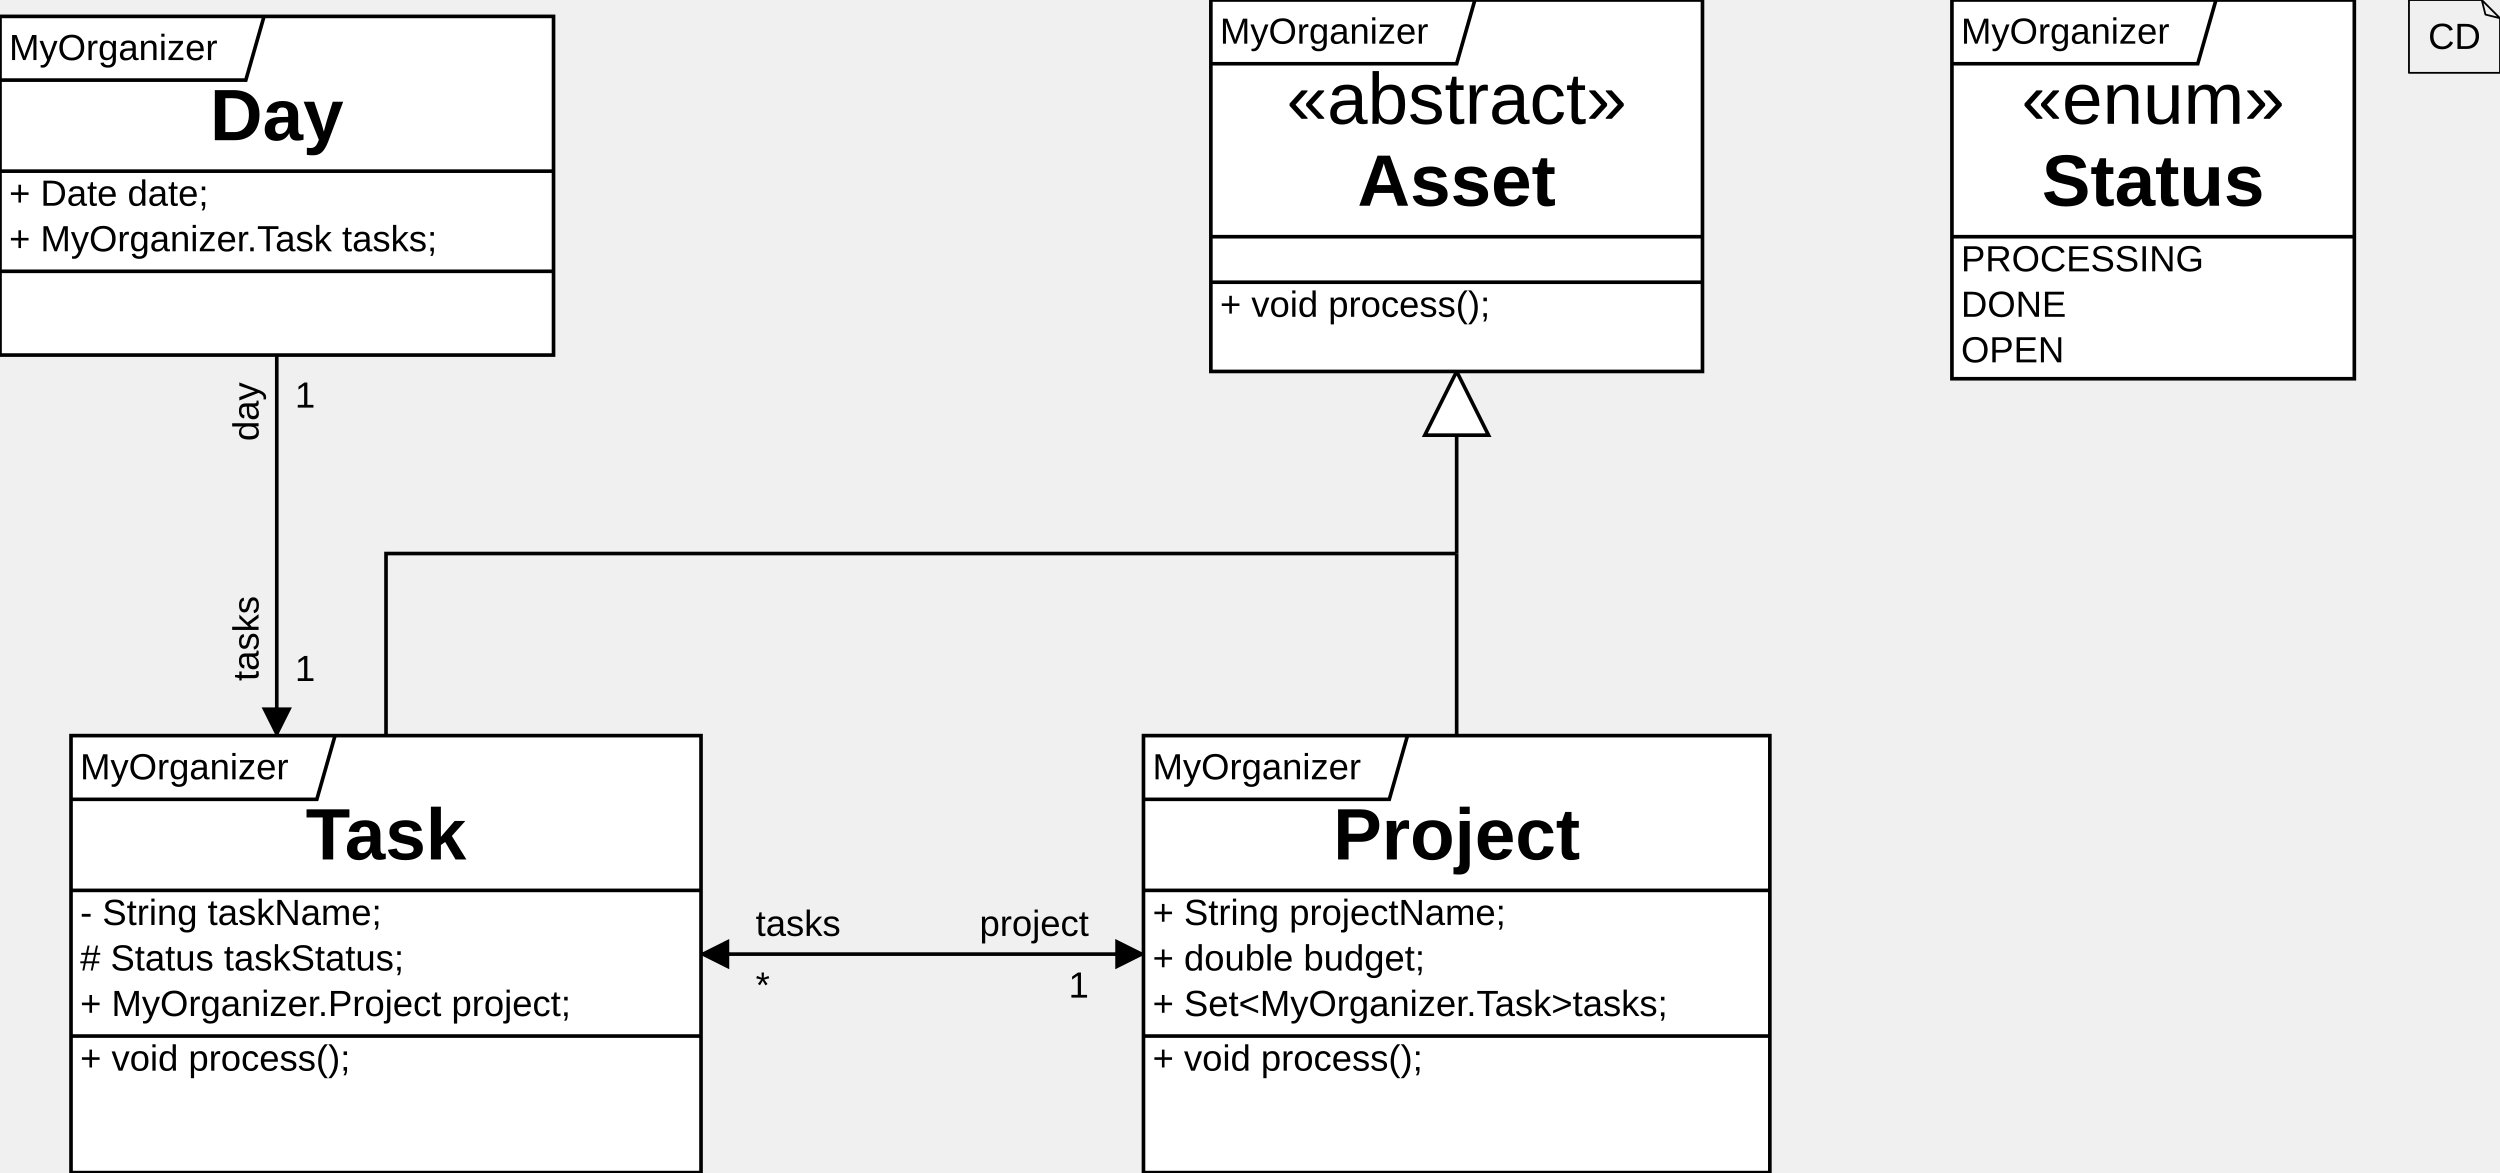
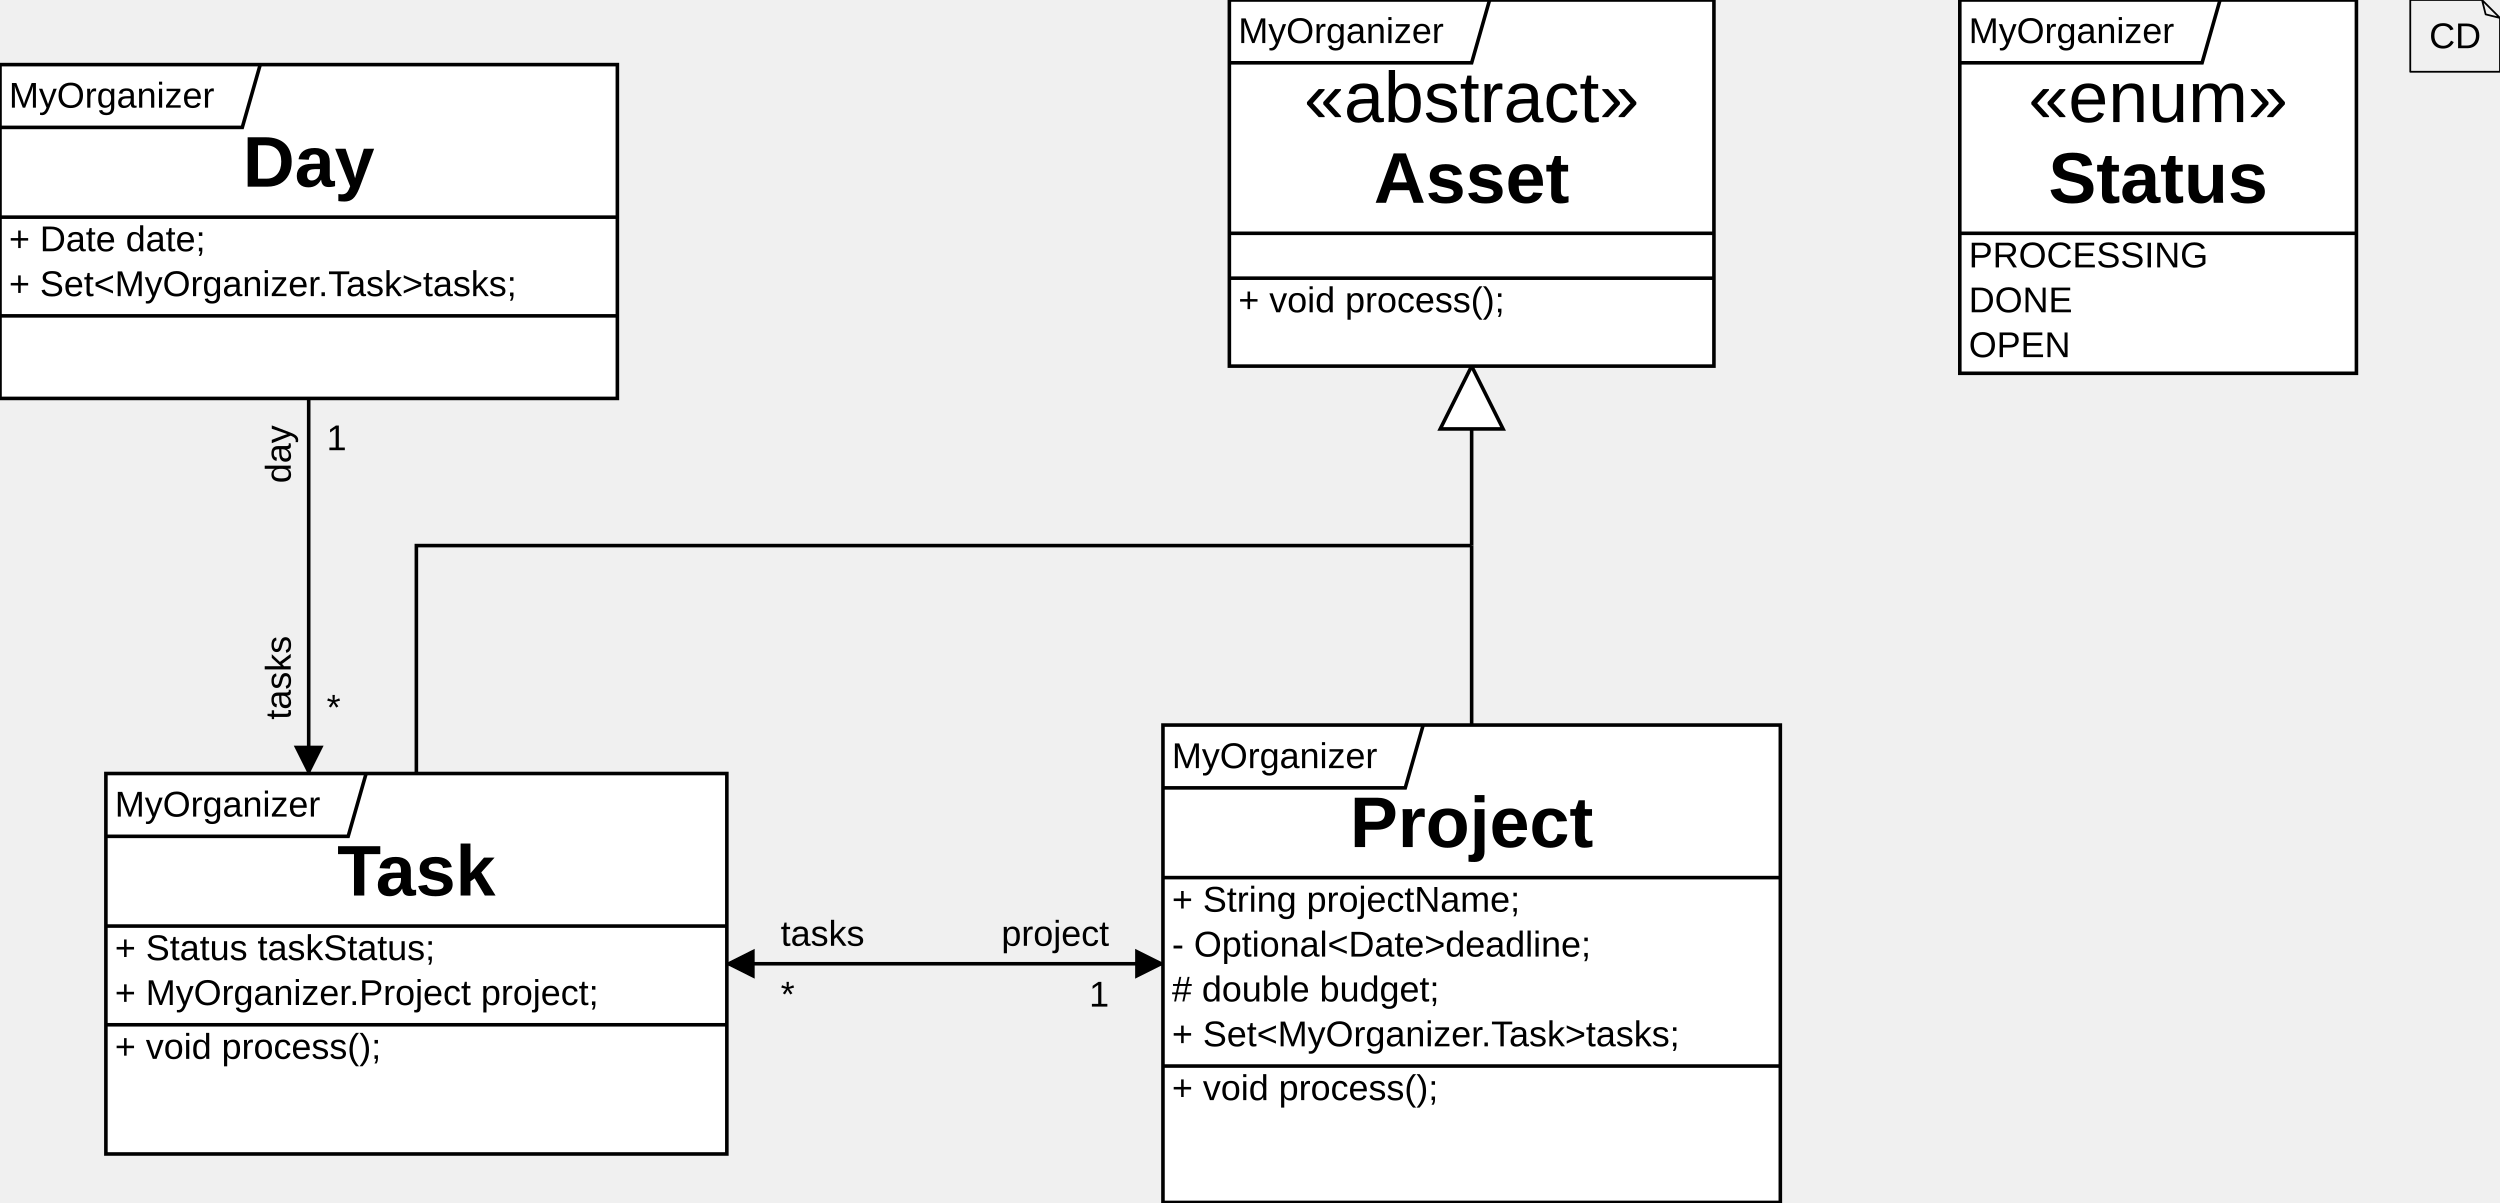
- <svg xmlns="http://www.w3.org/2000/svg" viewBox="0 0 1373.0 644.0">
-   <g>
-     <g>
-       <path class="edgeUnselected" d="M 800.00, 304.00 L 800.00, 204.00 " />
-       <text class="edgeUnselected" fill="black" font-family="Arial" font-size="20.0px" text-anchor="middle" transform="rotate(-90.0 790.0 254.0)" x="790.0" y="254.0" />
-     </g>
-     <path class="arrowInheritanceUnselected" d="M 800.00, 204.00 L 765.00, 186.50 L 765.00, 221.50 Z " transform="rotate(270 800.0 204.0)" />
-     <g>
-       <g>
-         <path class="edgeUnselected" d="M 212.00, 404.00 L 212.00, 304.00 L 800.00, 304.00 " />
-         <text class="edgeUnselected" fill="black" font-family="Arial" font-size="20.0px" text-anchor="middle" transform="rotate(-90.0 202.0 354.0)" x="202.0" y="354.0" />
-       </g>
-     </g>
-     <g>
-       <g>
-         <path class="edgeUnselected" d="M 800.00, 404.00 L 800.00, 304.00 " />
-         <text class="edgeUnselected" fill="black" font-family="Arial" font-size="20.0px" text-anchor="middle" transform="rotate(-90.0 790.0 354.0)" x="790.0" y="354.0" />
-       </g>
-     </g>
-   </g>
-   <g>
-     <g>
-       <path class="edgeUnselected" d="M 152.00, 195.00 L 152.00, 404.00 " />
-       <text class="edgeUnselected" fill="black" font-family="Arial" font-size="20.0px" text-anchor="middle" transform="rotate(-90.0 142.0 299.5)" x="142.0" y="299.5" />
-     </g>
-     <g>
-       <g>
-         <path class="arrowUnselected" d="M 152.00, 195.00 L 137.00, 187.50 L 137.00, 202.50 Z " fill-opacity="0" stroke-opacity="0" transform="rotate(270 152.0 195.0)" />
-       </g>
-       <text class="edgeUnselected" dominant-baseline="baseline" fill="black" fill-opacity="1" font-family="Arial" font-size="20.0px" id="rotated-text-association-source" text-anchor="end" transform="rotate(-90 142.0 210.0)" x="142.0" y="210.0">day</text>
-       <text class="edgeUnselected" dominant-baseline="hanging" fill="black" fill-opacity="1" font-family="Arial" font-size="20.0px" id="non-rotated-text-association-source" text-anchor="start" x="162.0" y="210.0">1</text>
-     </g>
-     <g>
-       <g>
-         <path class="arrowUnselected" d="M 152.00, 195.00 L 129.50, 180.00 L 107.00, 195.00 L 129.50, 210.00 Z " fill-opacity="0" stroke-opacity="0" transform="rotate(270 152.0 195.0)" />
-         <g>
-           <path class="arrowUnselected" d="M 152.00, 240.00 L 137.00, 232.50 L 137.00, 247.50 Z " fill-opacity="0" stroke-opacity="0" transform="rotate(270 152.0 240.0)" />
-         </g>
-         <text class="edgeUnselected" dominant-baseline="baseline" fill="black" fill-opacity="0" font-family="Arial" font-size="20.0px" id="rotated-text-composition-source" text-anchor="end" transform="rotate(-90 142.0 255.0)" x="142.0" y="255.0">day</text>
-       </g>
-     </g>
-     <g>
-       <g>
-         <path class="arrowUnselected" d="M 152.00, 404.00 L 137.00, 396.50 L 137.00, 411.50 Z " fill-opacity="1" stroke-opacity="1" transform="rotate(90 152.0 404.0)" />
-       </g>
-       <text class="edgeUnselected" dominant-baseline="baseline" fill="black" fill-opacity="1" font-family="Arial" font-size="20.0px" id="rotated-text-association-target" text-anchor="start" transform="rotate(-90 142.0 374.0)" x="142.0" y="374.0">tasks</text>
-       <text class="edgeUnselected" dominant-baseline="baseline" fill="black" fill-opacity="1" font-family="Arial" font-size="20.0px" id="non-rotated-text-association-target" text-anchor="start" x="162.0" y="374.0">1</text>
-     </g>
-     <g>
-       <g>
-         <path class="arrowUnselected" d="M 152.00, 404.00 L 129.50, 389.00 L 107.00, 404.00 L 129.50, 419.00 Z " fill-opacity="0" stroke-opacity="0" transform="rotate(90 152.0 404.0)" />
-         <g>
-           <path class="arrowUnselected" d="M 152.00, 359.00 L 137.00, 351.50 L 137.00, 366.50 Z " fill-opacity="0" stroke-opacity="0" transform="rotate(90 152.0 359.0)" />
-         </g>
-         <text class="edgeUnselected" dominant-baseline="hanging" fill="black" fill-opacity="0" font-family="Arial" font-size="20.0px" id="rotated-text-composition-target" text-anchor="start" transform="rotate(-90 162.0 329.0)" x="162.0" y="329.0">tasks</text>
-       </g>
-     </g>
-   </g>
-   <g>
-     <g>
-       <path class="edgeUnselected" d="M 385.00, 524.00 L 628.00, 524.00 " />
-       <text class="edgeUnselected" fill="black" font-family="Arial" font-size="20.0px" text-anchor="middle" transform="rotate(0.0 506.5 514.0)" x="506.5" y="514.0" />
-     </g>
-     <g>
-       <g>
-         <path class="arrowUnselected" d="M 385.00, 524.00 L 370.00, 516.50 L 370.00, 531.50 Z " fill-opacity="1" stroke-opacity="1" transform="rotate(180 385.0 524.0)" />
-       </g>
-       <text class="edgeUnselected" dominant-baseline="baseline" fill="black" fill-opacity="1" font-family="Arial" font-size="20.0px" id="rotated-text-association-source" text-anchor="start" transform="rotate(0 415.0 514.0)" x="415.0" y="514.0">tasks</text>
-       <text class="edgeUnselected" dominant-baseline="hanging" fill="black" fill-opacity="1" font-family="Arial" font-size="20.0px" id="non-rotated-text-association-source" text-anchor="start" x="415.0" y="534.0">*</text>
-     </g>
-     <g>
-       <g>
-         <path class="arrowUnselected" d="M 385.00, 524.00 L 362.50, 509.00 L 340.00, 524.00 L 362.50, 539.00 Z " fill-opacity="0" stroke-opacity="0" transform="rotate(180 385.0 524.0)" />
-         <g>
-           <path class="arrowUnselected" d="M 430.00, 524.00 L 415.00, 516.50 L 415.00, 531.50 Z " fill-opacity="0" stroke-opacity="0" transform="rotate(180 430.0 524.0)" />
-         </g>
-         <text class="edgeUnselected" dominant-baseline="hanging" fill="black" fill-opacity="0" font-family="Arial" font-size="20.0px" id="rotated-text-composition-source" text-anchor="start" transform="rotate(0 460.0 534.0)" x="460.0" y="534.0">tasks</text>
-       </g>
-     </g>
-     <g>
-       <g>
-         <path class="arrowUnselected" d="M 628.00, 524.00 L 613.00, 516.50 L 613.00, 531.50 Z " fill-opacity="1" stroke-opacity="1" transform="rotate(0 628.0 524.0)" />
-       </g>
-       <text class="edgeUnselected" dominant-baseline="baseline" fill="black" fill-opacity="1" font-family="Arial" font-size="20.0px" id="rotated-text-association-target" text-anchor="end" transform="rotate(0 598.0 514.0)" x="598.0" y="514.0">project</text>
-       <text class="edgeUnselected" dominant-baseline="hanging" fill="black" fill-opacity="1" font-family="Arial" font-size="20.0px" id="non-rotated-text-association-target" text-anchor="end" x="598.0" y="534.0">1</text>
-     </g>
-     <g>
-       <g>
-         <path class="arrowUnselected" d="M 628.00, 524.00 L 605.50, 509.00 L 583.00, 524.00 L 605.50, 539.00 Z " fill-opacity="0" stroke-opacity="0" transform="rotate(0 628.0 524.0)" />
-         <g>
-           <path class="arrowUnselected" d="M 583.00, 524.00 L 568.00, 516.50 L 568.00, 531.50 Z " fill-opacity="0" stroke-opacity="0" transform="rotate(0 583.0 524.0)" />
-         </g>
-         <text class="edgeUnselected" dominant-baseline="baseline" fill="black" fill-opacity="0" font-family="Arial" font-size="20.0px" id="rotated-text-composition-target" text-anchor="end" transform="rotate(0 553.0 514.0)" x="553.0" y="514.0">project</text>
-       </g>
-     </g>
-   </g>
-   <g>
-     <rect class="class-rect" fill="white" height="208.0" stroke="black" width="221.0" x="1072.0" y="0.0" />
-     <text class="clickable-class-component" dy="0.7em" fill="black" font-family="Arial" font-size="20.0px" opacity="1.0" x="1077.0" y="10.0">MyOrganizer</text>
-     <path class="inter-class-separator" d="M 1072.00, 35.00 L 1207.00, 35.00 L 1217.00, 0.00 " fill="none" opacity="1.0" stroke="black" />
-     <text dy="0.7em" fill="black" font-family="Arial" font-size="40.0px" text-anchor="middle" x="1182.5" y="40.0">«enum»</text>
-     <text dy="0.7em" fill="black" font-family="Arial" font-size="40.0px" font-weight="bold" text-anchor="middle" x="1182.5" y="85.0">Status</text>
-     <line class="inner-class-separator" opacity="1.0" stroke="black" x1="1072.0" x2="1293.0" y1="130.0" y2="130.0" />
-     <g>
-       <text dy="0.7em" fill="black" font-family="Arial" font-size="20.0px" x="1077.0" y="135.0">PROCESSING</text>
-       <text dy="0.7em" fill="black" font-family="Arial" font-size="20.0px" x="1077.0" y="160.0">DONE</text>
-       <text dy="0.7em" fill="black" font-family="Arial" font-size="20.0px" x="1077.0" y="185.0">OPEN</text>
-     </g>
-     <line class="inner-class-separator" opacity="0.0" stroke="black" x1="1072.0" x2="1293.0" y1="210.0" y2="210.0" />
-     <g />
-     <line class="inner-class-separator" opacity="0.0" stroke="black" x1="1072.0" x2="1293.0" y1="210.0" y2="210.0" />
-     <g />
-   </g>
-   <g>
-     <rect class="class-rect" fill="white" height="204.0" stroke="black" width="270.0" x="665.0" y="0.0" />
-     <text dy="0.7em" fill="black" font-family="Arial" font-size="20.0px" opacity="1.0" x="670.0" y="10.0">MyOrganizer</text>
-     <path class="inter-class-separator" d="M 665.00, 35.00 L 800.00, 35.00 L 810.00, 0.00 " fill="none" opacity="1.0" stroke="black" />
-     <text dy="0.7em" fill="black" font-family="Arial" font-size="40.0px" opacity="1.0" text-anchor="middle" x="800.0" y="40.0">«abstract»</text>
-     <text dy="0.7em" fill="black" font-family="Arial" font-size="40.0px" font-weight="bold" text-anchor="middle" x="800.0" y="85.0">Asset</text>
-     <line class="inner-class-separator" opacity="1.0" stroke="black" x1="665.0" x2="935.0" y1="130.0" y2="130.0" />
-     <g />
-     <line class="inner-class-separator" opacity="1.0" stroke="black" x1="665.0" x2="935.0" y1="155.0" y2="155.0" />
-     <g>
-       <text dy="0.7em" fill="black" font-family="Arial" font-size="20.0px" text-decoration="" x="670.0" y="160.0">+  void process();
- </text>
-     </g>
-   </g>
-   <g>
-     <rect class="class-rect" fill="white" height="240.0" stroke="black" width="346.0" x="39.0" y="404.0" />
-     <text dy="0.7em" fill="black" font-family="Arial" font-size="20.0px" opacity="1.0" x="44.0" y="414.0">MyOrganizer</text>
-     <path class="inter-class-separator" d="M 39.00, 439.00 L 174.00, 439.00 L 184.00, 404.00 " fill="none" opacity="1.0" stroke="black" />
-     <text dy="0.7em" fill="black" font-family="Arial" font-size="40.0px" opacity="0.0" text-anchor="middle" x="212.0" y="444.0" />
-     <text dy="0.7em" fill="black" font-family="Arial" font-size="40.0px" font-weight="bold" text-anchor="middle" x="212.0" y="444.0">Task</text>
-     <line class="inner-class-separator" opacity="1.0" stroke="black" x1="39.0" x2="385.0" y1="489.0" y2="489.0" />
-     <g>
-       <text dy="0.7em" fill="black" font-family="Arial" font-size="20.0px" text-decoration="" x="44.0" y="494.0">-  String taskName;
- </text>
-       <text dy="0.7em" fill="black" font-family="Arial" font-size="20.0px" text-decoration="" x="44.0" y="519.0">#  Status taskStatus;
- </text>
-       <text dy="0.7em" fill="black" font-family="Arial" font-size="20.0px" text-decoration="" x="44.0" y="544.0">+  MyOrganizer.Project project;
- </text>
-     </g>
-     <line class="inner-class-separator" opacity="1.0" stroke="black" x1="39.0" x2="385.0" y1="569.0" y2="569.0" />
-     <g>
-       <text dy="0.7em" fill="black" font-family="Arial" font-size="20.0px" text-decoration="" x="44.0" y="574.0">+  void process();
- </text>
-     </g>
-   </g>
-   <g>
-     <rect class="class-rect" fill="white" height="240.0" stroke="black" width="344.0" x="628.0" y="404.0" />
-     <text dy="0.7em" fill="black" font-family="Arial" font-size="20.0px" opacity="1.0" x="633.0" y="414.0">MyOrganizer</text>
-     <path class="inter-class-separator" d="M 628.00, 439.00 L 763.00, 439.00 L 773.00, 404.00 " fill="none" opacity="1.0" stroke="black" />
-     <text dy="0.7em" fill="black" font-family="Arial" font-size="40.0px" opacity="0.0" text-anchor="middle" x="800.0" y="444.0" />
-     <text dy="0.7em" fill="black" font-family="Arial" font-size="40.0px" font-weight="bold" text-anchor="middle" x="800.0" y="444.0">Project</text>
-     <line class="inner-class-separator" opacity="1.0" stroke="black" x1="628.0" x2="972.0" y1="489.0" y2="489.0" />
-     <g>
-       <text dy="0.7em" fill="black" font-family="Arial" font-size="20.0px" text-decoration="" x="633.0" y="494.0">+  String projectName;
- </text>
-       <text dy="0.7em" fill="black" font-family="Arial" font-size="20.0px" text-decoration="" x="633.0" y="519.0">+  double budget;
- </text>
-       <text dy="0.7em" fill="black" font-family="Arial" font-size="20.0px" text-decoration="" x="633.0" y="544.0">+  Set&lt;MyOrganizer.Task&gt;tasks;
- </text>
-     </g>
-     <line class="inner-class-separator" opacity="1.0" stroke="black" x1="628.0" x2="972.0" y1="569.0" y2="569.0" />
-     <g>
-       <text dy="0.7em" fill="black" font-family="Arial" font-size="20.0px" text-decoration="" x="633.0" y="574.0">+  void process();
- </text>
-     </g>
-   </g>
-   <g>
-     <rect class="class-rect" fill="white" height="186.0" stroke="black" width="304.0" x="0.0" y="9.0" />
-     <text dy="0.7em" fill="black" font-family="Arial" font-size="20.0px" opacity="1.0" x="5.0" y="19.0">MyOrganizer</text>
-     <path class="inter-class-separator" d="M 0.00, 44.00 L 135.00, 44.00 L 145.00, 9.00 " fill="none" opacity="1.0" stroke="black" />
-     <text dy="0.7em" fill="black" font-family="Arial" font-size="40.0px" opacity="0.0" text-anchor="middle" x="152.0" y="49.0" />
-     <text dy="0.7em" fill="black" font-family="Arial" font-size="40.0px" font-weight="bold" text-anchor="middle" x="152.0" y="49.0">Day</text>
-     <line class="inner-class-separator" opacity="1.0" stroke="black" x1="0.0" x2="304.0" y1="94.0" y2="94.0" />
-     <g>
-       <text dy="0.7em" fill="black" font-family="Arial" font-size="20.0px" text-decoration="" x="5.0" y="99.0">+  Date date;
- </text>
-       <text dy="0.7em" fill="black" font-family="Arial" font-size="20.0px" text-decoration="" x="5.0" y="124.0">+  MyOrganizer.Task tasks;
- </text>
-     </g>
-     <line class="inner-class-separator" opacity="1.0" stroke="black" x1="0.0" x2="304.0" y1="149.0" y2="149.0" />
-     <g />
-   </g>
-   <g>
-     <path d="M 1373.00, 10.00 L 1373.00, 40.00 L 1323.00, 40.00 L 1323.00, 0.00 L 1363.00, 0.00 L 1373.00, 10.00 L 1365.00, 8.00 L 1363.00, 0.00 " fill="none" stroke="black" stroke-linejoin="round" />
-     <text class="cd-tag-text" dominant-baseline="hanging" fill="black" font-family="Arial" font-size="20px" text-anchor="middle" x="1348.0" y="13.0">CD</text>
+ <svg xmlns="http://www.w3.org/2000/svg" viewBox="0 0 1393.0 670.0">
+   <g>
+     <g>
+       <path class="edgeUnselected" d="M 820.00, 304.00 L 820.00, 204.00 " />
+       <text class="edgeUnselected" fill="black" font-family="Arial" font-size="20.0px" text-anchor="middle" transform="rotate(-90.0 810.0 254.0)" x="810.0" y="254.0" />
+     </g>
+     <path class="arrowInheritanceUnselected" d="M 820.00, 204.00 L 785.00, 186.50 L 785.00, 221.50 Z " transform="rotate(270 820.0 204.0)" />
+     <g>
+       <g>
+         <path class="edgeUnselected" d="M 232.00, 431.00 L 232.00, 304.00 L 820.00, 304.00 " />
+         <text class="edgeUnselected" fill="black" font-family="Arial" font-size="20.0px" text-anchor="middle" transform="rotate(-90.0 222.0 367.5)" x="222.0" y="367.5" />
+       </g>
+     </g>
+     <g>
+       <g>
+         <path class="edgeUnselected" d="M 820.00, 404.00 L 820.00, 304.00 " />
+         <text class="edgeUnselected" fill="black" font-family="Arial" font-size="20.0px" text-anchor="middle" transform="rotate(-90.0 810.0 354.0)" x="810.0" y="354.0" />
+       </g>
+     </g>
+   </g>
+   <g>
+     <g>
+       <path class="edgeUnselected" d="M 172.00, 222.00 L 172.00, 431.00 " />
+       <text class="edgeUnselected" fill="black" font-family="Arial" font-size="20.0px" text-anchor="middle" transform="rotate(-90.0 162.0 326.5)" x="162.0" y="326.5" />
+     </g>
+     <g>
+       <g>
+         <path class="arrowUnselected" d="M 172.00, 222.00 L 157.00, 214.50 L 157.00, 229.50 Z " fill-opacity="0" stroke-opacity="0" transform="rotate(270 172.0 222.0)" />
+       </g>
+       <text class="edgeUnselected" dominant-baseline="baseline" fill="black" fill-opacity="1" font-family="Arial" font-size="20.0px" id="rotated-text-association-source" text-anchor="end" transform="rotate(-90 162.0 237.0)" x="162.0" y="237.0">day</text>
+       <text class="edgeUnselected" dominant-baseline="hanging" fill="black" fill-opacity="1" font-family="Arial" font-size="20.0px" id="non-rotated-text-association-source" text-anchor="start" x="182.0" y="237.0">1</text>
+     </g>
+     <g>
+       <g>
+         <path class="arrowUnselected" d="M 172.00, 222.00 L 149.50, 207.00 L 127.00, 222.00 L 149.50, 237.00 Z " fill-opacity="0" stroke-opacity="0" transform="rotate(270 172.0 222.0)" />
+         <g>
+           <path class="arrowUnselected" d="M 172.00, 267.00 L 157.00, 259.50 L 157.00, 274.50 Z " fill-opacity="0" stroke-opacity="0" transform="rotate(270 172.0 267.0)" />
+         </g>
+         <text class="edgeUnselected" dominant-baseline="baseline" fill="black" fill-opacity="0" font-family="Arial" font-size="20.0px" id="rotated-text-composition-source" text-anchor="end" transform="rotate(-90 162.0 282.0)" x="162.0" y="282.0">day</text>
+       </g>
+     </g>
+     <g>
+       <g>
+         <path class="arrowUnselected" d="M 172.00, 431.00 L 157.00, 423.50 L 157.00, 438.50 Z " fill-opacity="1" stroke-opacity="1" transform="rotate(90 172.0 431.0)" />
+       </g>
+       <text class="edgeUnselected" dominant-baseline="baseline" fill="black" fill-opacity="1" font-family="Arial" font-size="20.0px" id="rotated-text-association-target" text-anchor="start" transform="rotate(-90 162.0 401.0)" x="162.0" y="401.0">tasks</text>
+       <text class="edgeUnselected" dominant-baseline="baseline" fill="black" fill-opacity="1" font-family="Arial" font-size="20.0px" id="non-rotated-text-association-target" text-anchor="start" x="182.0" y="401.0">*</text>
+     </g>
+     <g>
+       <g>
+         <path class="arrowUnselected" d="M 172.00, 431.00 L 149.50, 416.00 L 127.00, 431.00 L 149.50, 446.00 Z " fill-opacity="0" stroke-opacity="0" transform="rotate(90 172.0 431.0)" />
+         <g>
+           <path class="arrowUnselected" d="M 172.00, 386.00 L 157.00, 378.50 L 157.00, 393.50 Z " fill-opacity="0" stroke-opacity="0" transform="rotate(90 172.0 386.0)" />
+         </g>
+         <text class="edgeUnselected" dominant-baseline="hanging" fill="black" fill-opacity="0" font-family="Arial" font-size="20.0px" id="rotated-text-composition-target" text-anchor="start" transform="rotate(-90 182.0 356.0)" x="182.0" y="356.0">tasks</text>
+       </g>
+     </g>
+   </g>
+   <g>
+     <g>
+       <path class="edgeUnselected" d="M 405.00, 537.00 L 648.00, 537.00 " />
+       <text class="edgeUnselected" fill="black" font-family="Arial" font-size="20.0px" text-anchor="middle" transform="rotate(0.0 526.5 527.0)" x="526.5" y="527.0" />
+     </g>
+     <g>
+       <g>
+         <path class="arrowUnselected" d="M 405.00, 537.00 L 390.00, 529.50 L 390.00, 544.50 Z " fill-opacity="1" stroke-opacity="1" transform="rotate(180 405.0 537.0)" />
+       </g>
+       <text class="edgeUnselected" dominant-baseline="baseline" fill="black" fill-opacity="1" font-family="Arial" font-size="20.0px" id="rotated-text-association-source" text-anchor="start" transform="rotate(0 435.0 527.0)" x="435.0" y="527.0">tasks</text>
+       <text class="edgeUnselected" dominant-baseline="hanging" fill="black" fill-opacity="1" font-family="Arial" font-size="20.0px" id="non-rotated-text-association-source" text-anchor="start" x="435.0" y="547.0">*</text>
+     </g>
+     <g>
+       <g>
+         <path class="arrowUnselected" d="M 405.00, 537.00 L 382.50, 522.00 L 360.00, 537.00 L 382.50, 552.00 Z " fill-opacity="0" stroke-opacity="0" transform="rotate(180 405.0 537.0)" />
+         <g>
+           <path class="arrowUnselected" d="M 450.00, 537.00 L 435.00, 529.50 L 435.00, 544.50 Z " fill-opacity="0" stroke-opacity="0" transform="rotate(180 450.0 537.0)" />
+         </g>
+         <text class="edgeUnselected" dominant-baseline="hanging" fill="black" fill-opacity="0" font-family="Arial" font-size="20.0px" id="rotated-text-composition-source" text-anchor="start" transform="rotate(0 480.0 547.0)" x="480.0" y="547.0">tasks</text>
+       </g>
+     </g>
+     <g>
+       <g>
+         <path class="arrowUnselected" d="M 648.00, 537.00 L 633.00, 529.50 L 633.00, 544.50 Z " fill-opacity="1" stroke-opacity="1" transform="rotate(0 648.0 537.0)" />
+       </g>
+       <text class="edgeUnselected" dominant-baseline="baseline" fill="black" fill-opacity="1" font-family="Arial" font-size="20.0px" id="rotated-text-association-target" text-anchor="end" transform="rotate(0 618.0 527.0)" x="618.0" y="527.0">project</text>
+       <text class="edgeUnselected" dominant-baseline="hanging" fill="black" fill-opacity="1" font-family="Arial" font-size="20.0px" id="non-rotated-text-association-target" text-anchor="end" x="618.0" y="547.0">1</text>
+     </g>
+     <g>
+       <g>
+         <path class="arrowUnselected" d="M 648.00, 537.00 L 625.50, 522.00 L 603.00, 537.00 L 625.50, 552.00 Z " fill-opacity="0" stroke-opacity="0" transform="rotate(0 648.0 537.0)" />
+         <g>
+           <path class="arrowUnselected" d="M 603.00, 537.00 L 588.00, 529.50 L 588.00, 544.50 Z " fill-opacity="0" stroke-opacity="0" transform="rotate(0 603.0 537.0)" />
+         </g>
+         <text class="edgeUnselected" dominant-baseline="baseline" fill="black" fill-opacity="0" font-family="Arial" font-size="20.0px" id="rotated-text-composition-target" text-anchor="end" transform="rotate(0 573.0 527.0)" x="573.0" y="527.0">project</text>
+       </g>
+     </g>
+   </g>
+   <g>
+     <rect class="class-rect" fill="white" height="208.0" stroke="black" width="221.0" x="1092.0" y="0.0" />
+     <text class="clickable-class-component" dy="0.7em" fill="black" font-family="Arial" font-size="20.0px" opacity="1.0" x="1097.0" y="10.0">MyOrganizer</text>
+     <path class="inter-class-separator" d="M 1092.00, 35.00 L 1227.00, 35.00 L 1237.00, 0.00 " fill="none" opacity="1.0" stroke="black" />
+     <text dy="0.7em" fill="black" font-family="Arial" font-size="40.0px" text-anchor="middle" x="1202.5" y="40.0">«enum»</text>
+     <text dy="0.7em" fill="black" font-family="Arial" font-size="40.0px" font-weight="bold" text-anchor="middle" x="1202.5" y="85.0">Status</text>
+     <line class="inner-class-separator" opacity="1.0" stroke="black" x1="1092.0" x2="1313.0" y1="130.0" y2="130.0" />
+     <g>
+       <text dy="0.7em" fill="black" font-family="Arial" font-size="20.0px" x="1097.0" y="135.0">PROCESSING</text>
+       <text dy="0.7em" fill="black" font-family="Arial" font-size="20.0px" x="1097.0" y="160.0">DONE</text>
+       <text dy="0.7em" fill="black" font-family="Arial" font-size="20.0px" x="1097.0" y="185.0">OPEN</text>
+     </g>
+     <line class="inner-class-separator" opacity="0.0" stroke="black" x1="1092.0" x2="1313.0" y1="210.0" y2="210.0" />
+     <g />
+     <line class="inner-class-separator" opacity="0.0" stroke="black" x1="1092.0" x2="1313.0" y1="210.0" y2="210.0" />
+     <g />
+   </g>
+   <g>
+     <rect class="class-rect" fill="white" height="204.0" stroke="black" width="270.0" x="685.0" y="0.0" />
+     <text dy="0.7em" fill="black" font-family="Arial" font-size="20.0px" opacity="1.0" x="690.0" y="10.0">MyOrganizer</text>
+     <path class="inter-class-separator" d="M 685.00, 35.00 L 820.00, 35.00 L 830.00, 0.00 " fill="none" opacity="1.0" stroke="black" />
+     <text dy="0.7em" fill="black" font-family="Arial" font-size="40.0px" opacity="1.0" text-anchor="middle" x="820.0" y="40.0">«abstract»</text>
+     <text dy="0.7em" fill="black" font-family="Arial" font-size="40.0px" font-weight="bold" text-anchor="middle" x="820.0" y="85.0">Asset</text>
+     <line class="inner-class-separator" opacity="1.0" stroke="black" x1="685.0" x2="955.0" y1="130.0" y2="130.0" />
+     <g />
+     <line class="inner-class-separator" opacity="1.0" stroke="black" x1="685.0" x2="955.0" y1="155.0" y2="155.0" />
+     <g>
+       <text dy="0.7em" fill="black" font-family="Arial" font-size="20.0px" text-decoration="" x="690.0" y="160.0">+  void process();
+ </text>
+     </g>
+   </g>
+   <g>
+     <rect class="class-rect" fill="white" height="212.0" stroke="black" width="346.0" x="59.0" y="431.0" />
+     <text dy="0.7em" fill="black" font-family="Arial" font-size="20.0px" opacity="1.0" x="64.0" y="441.0">MyOrganizer</text>
+     <path class="inter-class-separator" d="M 59.00, 466.00 L 194.00, 466.00 L 204.00, 431.00 " fill="none" opacity="1.0" stroke="black" />
+     <text dy="0.7em" fill="black" font-family="Arial" font-size="40.0px" opacity="0.0" text-anchor="middle" x="232.0" y="471.0" />
+     <text dy="0.7em" fill="black" font-family="Arial" font-size="40.0px" font-weight="bold" text-anchor="middle" x="232.0" y="471.0">Task</text>
+     <line class="inner-class-separator" opacity="1.0" stroke="black" x1="59.0" x2="405.0" y1="516.0" y2="516.0" />
+     <g>
+       <text dy="0.7em" fill="black" font-family="Arial" font-size="20.0px" text-decoration="" x="64.0" y="521.0">+  Status taskStatus;
+ </text>
+       <text dy="0.7em" fill="black" font-family="Arial" font-size="20.0px" text-decoration="" x="64.0" y="546.0">+  MyOrganizer.Project project;
+ </text>
+     </g>
+     <line class="inner-class-separator" opacity="1.0" stroke="black" x1="59.0" x2="405.0" y1="571.0" y2="571.0" />
+     <g>
+       <text dy="0.7em" fill="black" font-family="Arial" font-size="20.0px" text-decoration="" x="64.0" y="576.0">+  void process();
+ </text>
+     </g>
+   </g>
+   <g>
+     <rect class="class-rect" fill="white" height="266.0" stroke="black" width="344.0" x="648.0" y="404.0" />
+     <text dy="0.7em" fill="black" font-family="Arial" font-size="20.0px" opacity="1.0" x="653.0" y="414.0">MyOrganizer</text>
+     <path class="inter-class-separator" d="M 648.00, 439.00 L 783.00, 439.00 L 793.00, 404.00 " fill="none" opacity="1.0" stroke="black" />
+     <text dy="0.7em" fill="black" font-family="Arial" font-size="40.0px" opacity="0.0" text-anchor="middle" x="820.0" y="444.0" />
+     <text dy="0.7em" fill="black" font-family="Arial" font-size="40.0px" font-weight="bold" text-anchor="middle" x="820.0" y="444.0">Project</text>
+     <line class="inner-class-separator" opacity="1.0" stroke="black" x1="648.0" x2="992.0" y1="489.0" y2="489.0" />
+     <g>
+       <text dy="0.7em" fill="black" font-family="Arial" font-size="20.0px" text-decoration="" x="653.0" y="494.0">+  String projectName;
+ </text>
+       <text dy="0.7em" fill="black" font-family="Arial" font-size="20.0px" text-decoration="" x="653.0" y="519.0">-  Optional&lt;Date&gt;deadline;
+ </text>
+       <text dy="0.7em" fill="black" font-family="Arial" font-size="20.0px" text-decoration="" x="653.0" y="544.0">#  double budget;
+ </text>
+       <text dy="0.7em" fill="black" font-family="Arial" font-size="20.0px" text-decoration="" x="653.0" y="569.0">+  Set&lt;MyOrganizer.Task&gt;tasks;
+ </text>
+     </g>
+     <line class="inner-class-separator" opacity="1.0" stroke="black" x1="648.0" x2="992.0" y1="594.0" y2="594.0" />
+     <g>
+       <text dy="0.7em" fill="black" font-family="Arial" font-size="20.0px" text-decoration="" x="653.0" y="599.0">+  void process();
+ </text>
+     </g>
+   </g>
+   <g>
+     <rect class="class-rect" fill="white" height="186.0" stroke="black" width="344.0" x="0.0" y="36.0" />
+     <text dy="0.7em" fill="black" font-family="Arial" font-size="20.0px" opacity="1.0" x="5.0" y="46.0">MyOrganizer</text>
+     <path class="inter-class-separator" d="M 0.00, 71.00 L 135.00, 71.00 L 145.00, 36.00 " fill="none" opacity="1.0" stroke="black" />
+     <text dy="0.7em" fill="black" font-family="Arial" font-size="40.0px" opacity="0.0" text-anchor="middle" x="172.0" y="76.0" />
+     <text dy="0.7em" fill="black" font-family="Arial" font-size="40.0px" font-weight="bold" text-anchor="middle" x="172.0" y="76.0">Day</text>
+     <line class="inner-class-separator" opacity="1.0" stroke="black" x1="0.0" x2="344.0" y1="121.0" y2="121.0" />
+     <g>
+       <text dy="0.7em" fill="black" font-family="Arial" font-size="20.0px" text-decoration="" x="5.0" y="126.0">+  Date date;
+ </text>
+       <text dy="0.7em" fill="black" font-family="Arial" font-size="20.0px" text-decoration="" x="5.0" y="151.0">+  Set&lt;MyOrganizer.Task&gt;tasks;
+ </text>
+     </g>
+     <line class="inner-class-separator" opacity="1.0" stroke="black" x1="0.0" x2="344.0" y1="176.0" y2="176.0" />
+     <g />
+   </g>
+   <g>
+     <path d="M 1393.00, 10.00 L 1393.00, 40.00 L 1343.00, 40.00 L 1343.00, 0.00 L 1383.00, 0.00 L 1393.00, 10.00 L 1385.00, 8.00 L 1383.00, 0.00 " fill="none" stroke="black" stroke-linejoin="round" />
+     <text class="cd-tag-text" dominant-baseline="hanging" fill="black" font-family="Arial" font-size="20px" text-anchor="middle" x="1368.0" y="13.0">CD</text>
  </g>
  <style>/* Edge lines / Rect lines */

path.edgeUnselected {
    stroke: black;
    stroke-width: 2px;
    fill: none;
}

path.arrowUnselected {
    stroke: black;
    stroke-width: 1px;
    fill: black;
}

path.arrowInheritanceUnselected {
    stroke: black;
    stroke-width: 2px;
    fill: white;
}

rect.class-rect, path.cd-tag {
    stroke-width: 2px;
}

path.inter-class-separator, line.inner-class-separator {
    stroke-width: 2px;
}</style>
</svg>
